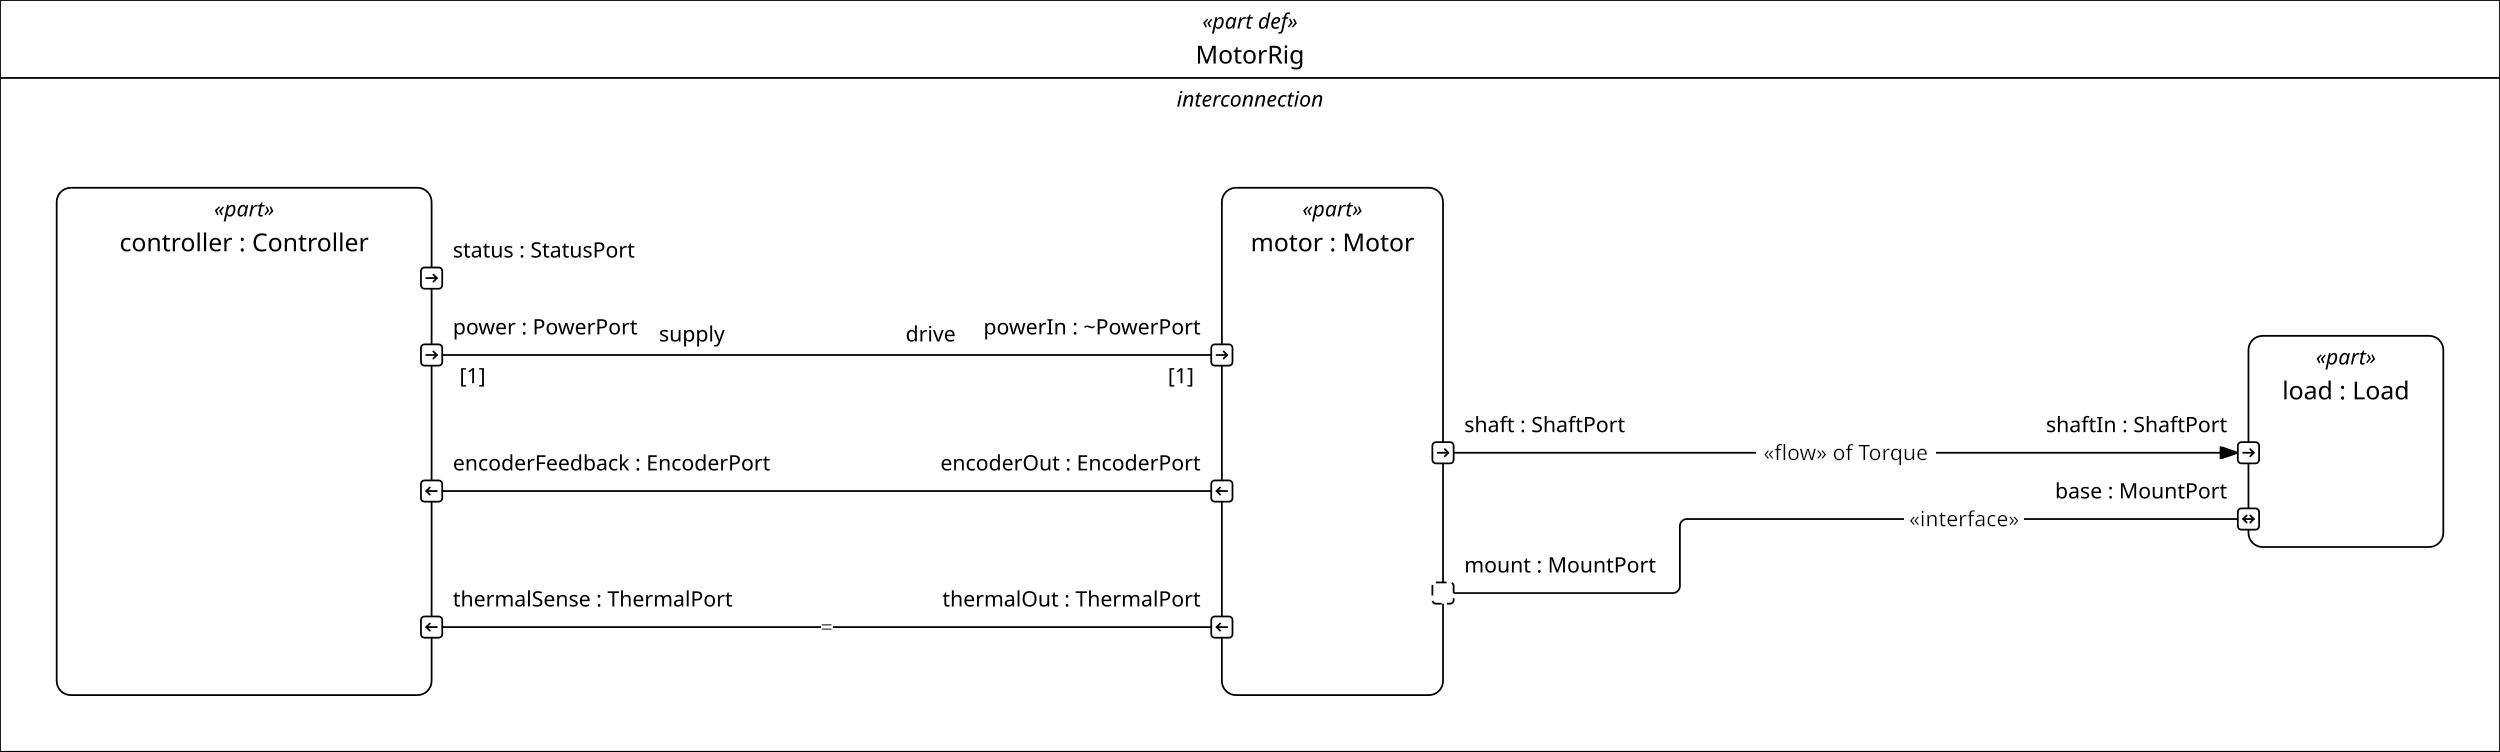
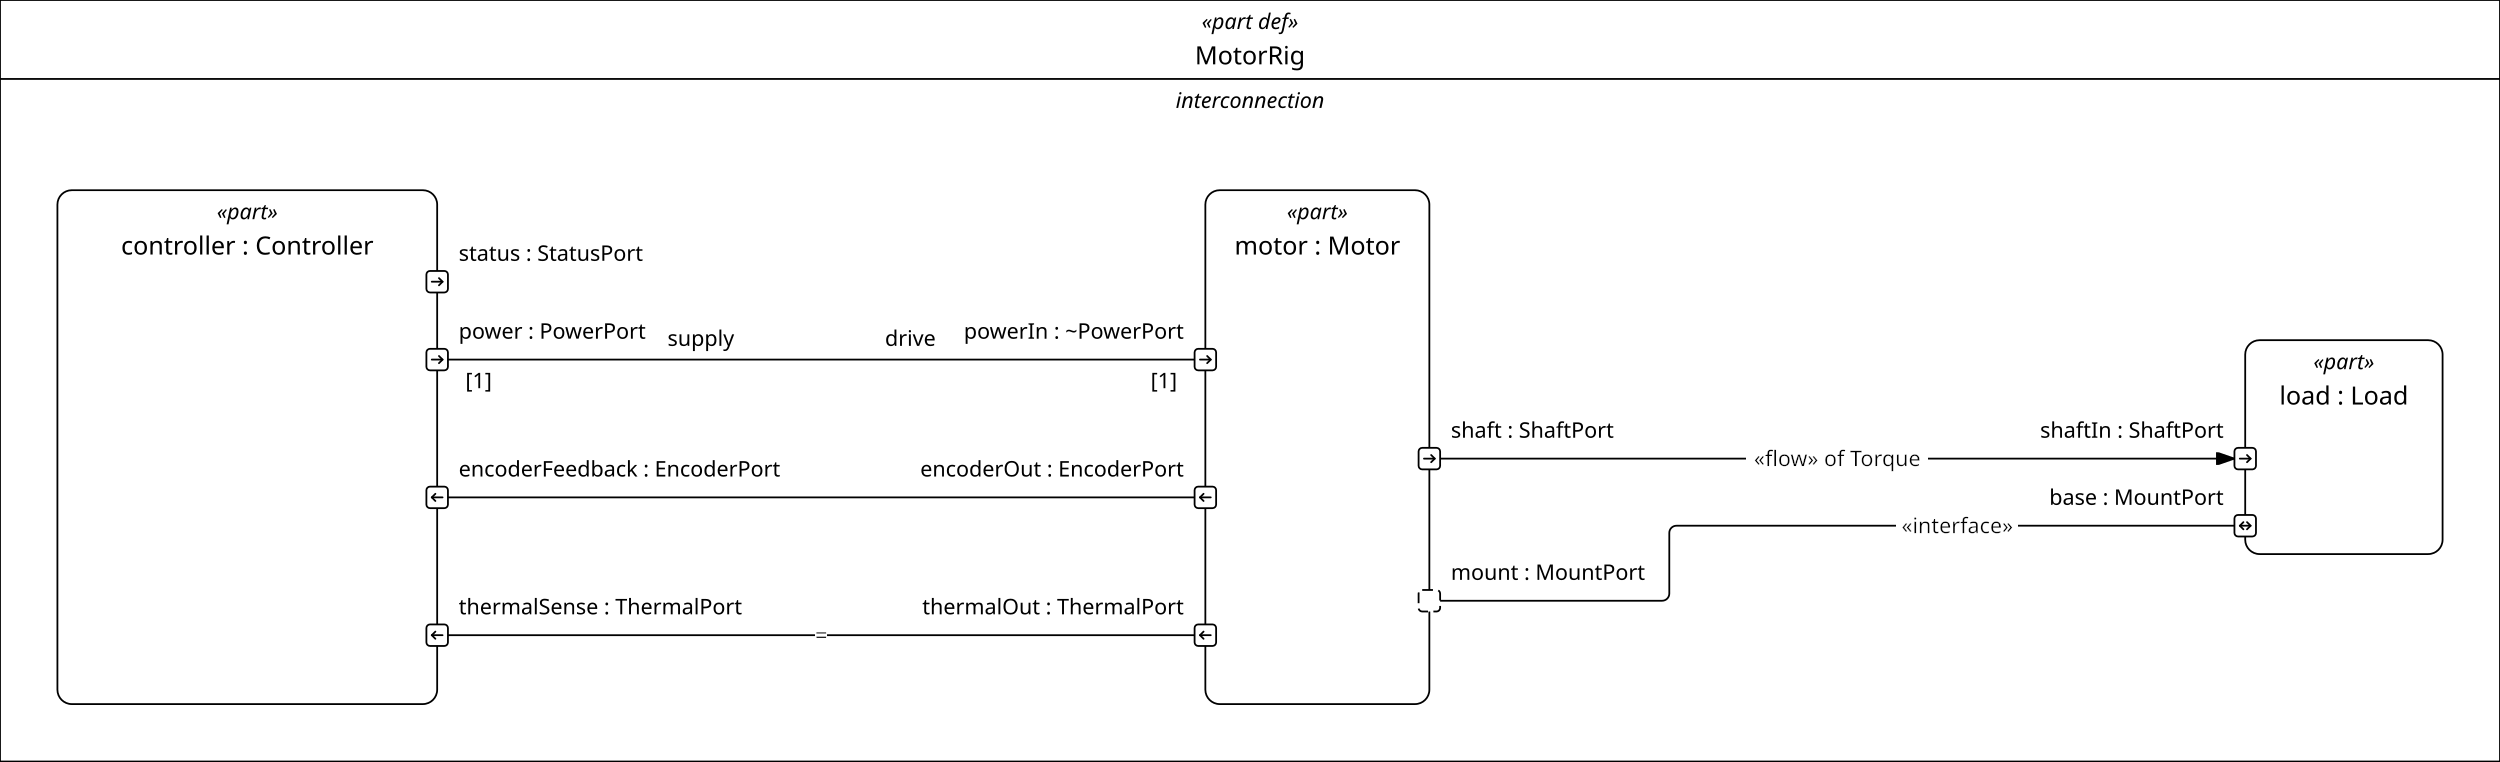
- <svg xmlns="http://www.w3.org/2000/svg" width="1411.28" height="424.40" viewBox="0 0 1411.28 424.40">
+ <svg xmlns="http://www.w3.org/2000/svg" width="1393.28" height="424.40" viewBox="0 0 1393.28 424.40">
  <defs>
    <marker id="line-end-open-chevron" markerWidth="10.165" markerHeight="7" refX="10.165" refY="3.5" orient="auto">
      <polyline points="0 0, 10 3.5, 0 7" fill="none" stroke="#000000" stroke-width="1.00" stroke-linejoin="bevel" />
    </marker>
    <marker id="line-end-hollow-triangle" markerWidth="10.165" markerHeight="7" refX="10.165" refY="3.5" orient="auto">
      <polygon points="0 0, 10 3.5, 0 7" fill="#FFFFFF" stroke="#000000" stroke-width="1.00" stroke-linejoin="bevel" />
    </marker>
    <marker id="line-end-filled-arrow" markerWidth="10.165" markerHeight="7" refX="10.165" refY="3.5" orient="auto">
      <polygon points="0 0, 10 3.5, 0 7" fill="#000000" stroke="#000000" stroke-width="1.00" stroke-linejoin="bevel" />
    </marker>
    <marker id="line-end-hollow-triangle-crossbar" markerWidth="14.665" markerHeight="7" refX="14.665" refY="3.5" orient="auto">
      <polygon points="4.5 0, 14.5 3.5, 4.5 7" fill="#FFFFFF" stroke="#000000" stroke-width="1.00" stroke-linejoin="bevel" />
      <line x1="1" y1="0" x2="1" y2="7" stroke="#000000" stroke-width="1.00" />
    </marker>
    <marker id="line-end-hollow-diamond" markerWidth="14" markerHeight="8" refX="13.277" refY="4" orient="auto">
      <polygon points="1 4, 7 0, 13 4, 7 8" fill="#FFFFFF" stroke="#000000" stroke-width="1.00" stroke-linejoin="bevel" />
    </marker>
    <marker id="line-end-filled-diamond" markerWidth="14" markerHeight="8" refX="13.277" refY="4" orient="auto">
      <polygon points="1 4, 7 0, 13 4, 7 8" fill="#000000" stroke="#000000" stroke-width="1.00" stroke-linejoin="bevel" />
    </marker>
    <marker id="line-end-circle" markerWidth="10" markerHeight="10" refX="9.5" refY="5" orient="auto">
      <circle cx="5" cy="5" r="4" fill="#FFFFFF" stroke="#000000" stroke-width="1.00" />
    </marker>
    <marker id="line-end-bar" markerWidth="4" markerHeight="12" refX="2.5" refY="6" orient="auto">
      <line x1="2" y1="0" x2="2" y2="12" stroke="#000000" stroke-width="1.00" />
    </marker>
    <filter id="label-bg" x="-0.05" y="-0.05" width="1.1" height="1.1">
      <feFlood flood-color="#FFFFFF" />
      <feComposite in="SourceGraphic" operator="over" />
    </filter>
  </defs>
-   <rect x="0.00" y="0.00" width="1411.28" height="424.40" fill="#FFFFFF" stroke="#000000" stroke-width="1.00" />
-   <text x="705.64" y="12.00" font-family="Noto Sans, sans-serif" font-size="12.00" font-style="italic" fill="#000000" text-anchor="middle" dominant-baseline="middle">«part def»</text>
-   <text x="705.64" y="31.00" font-family="Noto Sans, sans-serif" font-size="14.00" fill="#000000" text-anchor="middle" dominant-baseline="middle">MotorRig</text>
-   <line x1="0.00" y1="44.00" x2="1411.28" y2="44.00" stroke="#000000" stroke-width="1.00" />
-   <text x="705.64" y="56.00" font-family="Noto Sans, sans-serif" font-size="12.00" font-style="italic" fill="#000000" text-anchor="middle" dominant-baseline="middle">interconnection</text>
+   <rect x="0.00" y="0.00" width="1393.28" height="424.40" fill="#FFFFFF" stroke="#000000" stroke-width="1.00" />
+   <text x="696.64" y="12.00" font-family="Noto Sans, sans-serif" font-size="12.00" font-style="italic" fill="#000000" text-anchor="middle" dominant-baseline="middle">«part def»</text>
+   <text x="696.64" y="31.00" font-family="Noto Sans, sans-serif" font-size="14.00" fill="#000000" text-anchor="middle" dominant-baseline="middle">MotorRig</text>
+   <line x1="0.00" y1="44.00" x2="1393.28" y2="44.00" stroke="#000000" stroke-width="1.00" />
+   <text x="696.64" y="56.00" font-family="Noto Sans, sans-serif" font-size="12.00" font-style="italic" fill="#000000" text-anchor="middle" dominant-baseline="middle">interconnection</text>
  <rect x="32.00" y="106.00" width="211.64" height="286.40" fill="#FFFFFF" stroke="#000000" stroke-width="1.00" rx="8.00" ry="8.00" />
  <text x="137.82" y="118.00" font-family="Noto Sans, sans-serif" font-size="12.00" font-style="italic" fill="#000000" text-anchor="middle" dominant-baseline="middle">«part»</text>
  <text x="137.82" y="137.00" font-family="Noto Sans, sans-serif" font-size="14.00" fill="#000000" text-anchor="middle" dominant-baseline="middle">controller : Controller</text>
-   <rect x="689.76" y="106.00" width="124.84" height="286.40" fill="#FFFFFF" stroke="#000000" stroke-width="1.00" rx="8.00" ry="8.00" />
-   <text x="752.18" y="118.00" font-family="Noto Sans, sans-serif" font-size="12.00" font-style="italic" fill="#000000" text-anchor="middle" dominant-baseline="middle">«part»</text>
-   <text x="752.18" y="137.00" font-family="Noto Sans, sans-serif" font-size="14.00" fill="#000000" text-anchor="middle" dominant-baseline="middle">motor : Motor</text>
-   <rect x="1269.28" y="189.59" width="110.00" height="119.20" fill="#FFFFFF" stroke="#000000" stroke-width="1.00" rx="8.00" ry="8.00" />
-   <text x="1324.28" y="201.59" font-family="Noto Sans, sans-serif" font-size="12.00" font-style="italic" fill="#000000" text-anchor="middle" dominant-baseline="middle">«part»</text>
-   <text x="1324.28" y="220.59" font-family="Noto Sans, sans-serif" font-size="14.00" fill="#000000" text-anchor="middle" dominant-baseline="middle">load : Load</text>
-   <path d="M 243.64 200.40 L 689.76 200.40" fill="none" stroke="#000000" stroke-width="1.00" />
-   <path d="M 689.76 277.20 L 243.64 277.20" fill="none" stroke="#000000" stroke-width="1.00" />
-   <path d="M 689.76 354.00 L 243.64 354.00" fill="none" stroke="#000000" stroke-width="1.00" />
-   <path d="M 814.60 255.59 L 1263.28 255.59" fill="none" stroke="#000000" stroke-width="1.00" marker-end="url(#line-end-filled-arrow)" />
-   <path d="M 814.60 334.80 L 944.32 334.80 A 4.00 4.00 0 0 0 948.32 330.80 L 948.32 296.99 A 4.00 4.00 0 0 1 952.32 292.99 L 1269.28 292.99" fill="none" stroke="#000000" stroke-width="1.00" />
+   <rect x="671.76" y="106.00" width="124.84" height="286.40" fill="#FFFFFF" stroke="#000000" stroke-width="1.00" rx="8.00" ry="8.00" />
+   <text x="734.18" y="118.00" font-family="Noto Sans, sans-serif" font-size="12.00" font-style="italic" fill="#000000" text-anchor="middle" dominant-baseline="middle">«part»</text>
+   <text x="734.18" y="137.00" font-family="Noto Sans, sans-serif" font-size="14.00" fill="#000000" text-anchor="middle" dominant-baseline="middle">motor : Motor</text>
+   <rect x="1251.28" y="189.59" width="110.00" height="119.20" fill="#FFFFFF" stroke="#000000" stroke-width="1.00" rx="8.00" ry="8.00" />
+   <text x="1306.28" y="201.59" font-family="Noto Sans, sans-serif" font-size="12.00" font-style="italic" fill="#000000" text-anchor="middle" dominant-baseline="middle">«part»</text>
+   <text x="1306.28" y="220.59" font-family="Noto Sans, sans-serif" font-size="14.00" fill="#000000" text-anchor="middle" dominant-baseline="middle">load : Load</text>
+   <path d="M 243.64 200.40 L 671.76 200.40" fill="none" stroke="#000000" stroke-width="1.00" />
+   <path d="M 671.76 277.20 L 243.64 277.20" fill="none" stroke="#000000" stroke-width="1.00" />
+   <path d="M 671.76 354.00 L 243.64 354.00" fill="none" stroke="#000000" stroke-width="1.00" />
+   <path d="M 796.60 255.59 L 1245.28 255.59" fill="none" stroke="#000000" stroke-width="1.00" marker-end="url(#line-end-filled-arrow)" />
+   <path d="M 796.60 334.80 L 926.32 334.80 A 4.00 4.00 0 0 0 930.32 330.80 L 930.32 296.99 A 4.00 4.00 0 0 1 934.32 292.99 L 1251.28 292.99" fill="none" stroke="#000000" stroke-width="1.00" />
  <rect x="237.64" y="194.40" width="12.00" height="12.00" rx="2.00" ry="2.00" fill="#FFFFFF" stroke="#000000" stroke-width="1.00" />
  <polyline points="246.64,200.40 240.64,200.40" fill="none" stroke="#000000" stroke-width="1.00" stroke-linecap="round" stroke-linejoin="round" />
  <polyline points="244.64,198.40 246.64,200.40 244.64,202.40" fill="none" stroke="#000000" stroke-width="1.00" stroke-linecap="round" stroke-linejoin="round" />
  <text x="255.64" y="184.60" font-family="Noto Sans, sans-serif" font-size="12.00" fill="#000000" text-anchor="start" dominant-baseline="middle">power : PowerPort</text>
-   <rect x="683.76" y="194.40" width="12.00" height="12.00" rx="2.00" ry="2.00" fill="#FFFFFF" stroke="#000000" stroke-width="1.00" />
-   <polyline points="686.76,200.40 692.76,200.40" fill="none" stroke="#000000" stroke-width="1.00" stroke-linecap="round" stroke-linejoin="round" />
-   <polyline points="690.76,202.40 692.76,200.40 690.76,198.40" fill="none" stroke="#000000" stroke-width="1.00" stroke-linecap="round" stroke-linejoin="round" />
-   <text x="677.76" y="184.60" font-family="Noto Sans, sans-serif" font-size="12.00" fill="#000000" text-anchor="end" dominant-baseline="middle">powerIn : ~PowerPort</text>
-   <rect x="683.76" y="271.20" width="12.00" height="12.00" rx="2.00" ry="2.00" fill="#FFFFFF" stroke="#000000" stroke-width="1.00" />
-   <polyline points="686.76,277.20 692.76,277.20" fill="none" stroke="#000000" stroke-width="1.00" stroke-linecap="round" stroke-linejoin="round" />
-   <polyline points="688.76,279.20 686.76,277.20 688.76,275.20" fill="none" stroke="#000000" stroke-width="1.00" stroke-linecap="round" stroke-linejoin="round" />
-   <text x="677.76" y="261.40" font-family="Noto Sans, sans-serif" font-size="12.00" fill="#000000" text-anchor="end" dominant-baseline="middle">encoderOut : EncoderPort</text>
+   <rect x="665.76" y="194.40" width="12.00" height="12.00" rx="2.00" ry="2.00" fill="#FFFFFF" stroke="#000000" stroke-width="1.00" />
+   <polyline points="668.76,200.40 674.76,200.40" fill="none" stroke="#000000" stroke-width="1.00" stroke-linecap="round" stroke-linejoin="round" />
+   <polyline points="672.76,202.40 674.76,200.40 672.76,198.40" fill="none" stroke="#000000" stroke-width="1.00" stroke-linecap="round" stroke-linejoin="round" />
+   <text x="659.76" y="184.60" font-family="Noto Sans, sans-serif" font-size="12.00" fill="#000000" text-anchor="end" dominant-baseline="middle">powerIn : ~PowerPort</text>
+   <rect x="665.76" y="271.20" width="12.00" height="12.00" rx="2.00" ry="2.00" fill="#FFFFFF" stroke="#000000" stroke-width="1.00" />
+   <polyline points="668.76,277.20 674.76,277.20" fill="none" stroke="#000000" stroke-width="1.00" stroke-linecap="round" stroke-linejoin="round" />
+   <polyline points="670.76,279.20 668.76,277.20 670.76,275.20" fill="none" stroke="#000000" stroke-width="1.00" stroke-linecap="round" stroke-linejoin="round" />
+   <text x="659.76" y="261.40" font-family="Noto Sans, sans-serif" font-size="12.00" fill="#000000" text-anchor="end" dominant-baseline="middle">encoderOut : EncoderPort</text>
  <rect x="237.64" y="271.20" width="12.00" height="12.00" rx="2.00" ry="2.00" fill="#FFFFFF" stroke="#000000" stroke-width="1.00" />
  <polyline points="246.64,277.20 240.64,277.20" fill="none" stroke="#000000" stroke-width="1.00" stroke-linecap="round" stroke-linejoin="round" />
  <polyline points="242.64,275.20 240.64,277.20 242.64,279.20" fill="none" stroke="#000000" stroke-width="1.00" stroke-linecap="round" stroke-linejoin="round" />
  <text x="255.64" y="261.40" font-family="Noto Sans, sans-serif" font-size="12.00" fill="#000000" text-anchor="start" dominant-baseline="middle">encoderFeedback : EncoderPort</text>
-   <rect x="683.76" y="348.00" width="12.00" height="12.00" rx="2.00" ry="2.00" fill="#FFFFFF" stroke="#000000" stroke-width="1.00" />
-   <polyline points="686.76,354.00 692.76,354.00" fill="none" stroke="#000000" stroke-width="1.00" stroke-linecap="round" stroke-linejoin="round" />
-   <polyline points="688.76,356.00 686.76,354.00 688.76,352.00" fill="none" stroke="#000000" stroke-width="1.00" stroke-linecap="round" stroke-linejoin="round" />
-   <text x="677.76" y="338.20" font-family="Noto Sans, sans-serif" font-size="12.00" fill="#000000" text-anchor="end" dominant-baseline="middle">thermalOut : ThermalPort</text>
+   <rect x="665.76" y="348.00" width="12.00" height="12.00" rx="2.00" ry="2.00" fill="#FFFFFF" stroke="#000000" stroke-width="1.00" />
+   <polyline points="668.76,354.00 674.76,354.00" fill="none" stroke="#000000" stroke-width="1.00" stroke-linecap="round" stroke-linejoin="round" />
+   <polyline points="670.76,356.00 668.76,354.00 670.76,352.00" fill="none" stroke="#000000" stroke-width="1.00" stroke-linecap="round" stroke-linejoin="round" />
+   <text x="659.76" y="338.20" font-family="Noto Sans, sans-serif" font-size="12.00" fill="#000000" text-anchor="end" dominant-baseline="middle">thermalOut : ThermalPort</text>
  <rect x="237.64" y="348.00" width="12.00" height="12.00" rx="2.00" ry="2.00" fill="#FFFFFF" stroke="#000000" stroke-width="1.00" />
  <polyline points="246.64,354.00 240.64,354.00" fill="none" stroke="#000000" stroke-width="1.00" stroke-linecap="round" stroke-linejoin="round" />
  <polyline points="242.64,352.00 240.64,354.00 242.64,356.00" fill="none" stroke="#000000" stroke-width="1.00" stroke-linecap="round" stroke-linejoin="round" />
  <text x="255.64" y="338.20" font-family="Noto Sans, sans-serif" font-size="12.00" fill="#000000" text-anchor="start" dominant-baseline="middle">thermalSense : ThermalPort</text>
-   <rect x="808.60" y="249.59" width="12.00" height="12.00" rx="2.00" ry="2.00" fill="#FFFFFF" stroke="#000000" stroke-width="1.00" />
-   <polyline points="817.60,255.59 811.60,255.59" fill="none" stroke="#000000" stroke-width="1.00" stroke-linecap="round" stroke-linejoin="round" />
-   <polyline points="815.60,253.59 817.60,255.59 815.60,257.59" fill="none" stroke="#000000" stroke-width="1.00" stroke-linecap="round" stroke-linejoin="round" />
-   <text x="826.60" y="239.79" font-family="Noto Sans, sans-serif" font-size="12.00" fill="#000000" text-anchor="start" dominant-baseline="middle">shaft : ShaftPort</text>
-   <rect x="1263.28" y="249.59" width="12.00" height="12.00" rx="2.00" ry="2.00" fill="#FFFFFF" stroke="#000000" stroke-width="1.00" />
-   <polyline points="1266.28,255.59 1272.28,255.59" fill="none" stroke="#000000" stroke-width="1.00" stroke-linecap="round" stroke-linejoin="round" />
-   <polyline points="1270.28,257.59 1272.28,255.59 1270.28,253.59" fill="none" stroke="#000000" stroke-width="1.00" stroke-linecap="round" stroke-linejoin="round" />
-   <text x="1257.28" y="239.79" font-family="Noto Sans, sans-serif" font-size="12.00" fill="#000000" text-anchor="end" dominant-baseline="middle">shaftIn : ShaftPort</text>
-   <rect x="808.60" y="328.80" width="12.00" height="12.00" rx="2.00" ry="2.00" fill="#FFFFFF" stroke="#000000" stroke-width="1.00" stroke-dasharray="6 3" />
-   <text x="826.60" y="319.00" font-family="Noto Sans, sans-serif" font-size="12.00" fill="#000000" text-anchor="start" dominant-baseline="middle">mount : MountPort</text>
-   <rect x="1263.28" y="286.99" width="12.00" height="12.00" rx="2.00" ry="2.00" fill="#FFFFFF" stroke="#000000" stroke-width="1.00" />
-   <polyline points="1266.28,292.99 1272.28,292.99" fill="none" stroke="#000000" stroke-width="1.00" stroke-linecap="round" stroke-linejoin="round" />
-   <polyline points="1270.28,294.99 1272.28,292.99 1270.28,290.99" fill="none" stroke="#000000" stroke-width="1.00" stroke-linecap="round" stroke-linejoin="round" />
-   <polyline points="1268.28,294.99 1266.28,292.99 1268.28,290.99" fill="none" stroke="#000000" stroke-width="1.00" stroke-linecap="round" stroke-linejoin="round" />
-   <text x="1257.28" y="277.19" font-family="Noto Sans, sans-serif" font-size="12.00" fill="#000000" text-anchor="end" dominant-baseline="middle">base : MountPort</text>
+   <rect x="790.60" y="249.59" width="12.00" height="12.00" rx="2.00" ry="2.00" fill="#FFFFFF" stroke="#000000" stroke-width="1.00" />
+   <polyline points="799.60,255.59 793.60,255.59" fill="none" stroke="#000000" stroke-width="1.00" stroke-linecap="round" stroke-linejoin="round" />
+   <polyline points="797.60,253.59 799.60,255.59 797.60,257.59" fill="none" stroke="#000000" stroke-width="1.00" stroke-linecap="round" stroke-linejoin="round" />
+   <text x="808.60" y="239.79" font-family="Noto Sans, sans-serif" font-size="12.00" fill="#000000" text-anchor="start" dominant-baseline="middle">shaft : ShaftPort</text>
+   <rect x="1245.28" y="249.59" width="12.00" height="12.00" rx="2.00" ry="2.00" fill="#FFFFFF" stroke="#000000" stroke-width="1.00" />
+   <polyline points="1248.28,255.59 1254.28,255.59" fill="none" stroke="#000000" stroke-width="1.00" stroke-linecap="round" stroke-linejoin="round" />
+   <polyline points="1252.28,257.59 1254.28,255.59 1252.28,253.59" fill="none" stroke="#000000" stroke-width="1.00" stroke-linecap="round" stroke-linejoin="round" />
+   <text x="1239.28" y="239.79" font-family="Noto Sans, sans-serif" font-size="12.00" fill="#000000" text-anchor="end" dominant-baseline="middle">shaftIn : ShaftPort</text>
+   <rect x="790.60" y="328.80" width="12.00" height="12.00" rx="2.00" ry="2.00" fill="#FFFFFF" stroke="#000000" stroke-width="1.00" stroke-dasharray="6 3" />
+   <text x="808.60" y="319.00" font-family="Noto Sans, sans-serif" font-size="12.00" fill="#000000" text-anchor="start" dominant-baseline="middle">mount : MountPort</text>
+   <rect x="1245.28" y="286.99" width="12.00" height="12.00" rx="2.00" ry="2.00" fill="#FFFFFF" stroke="#000000" stroke-width="1.00" />
+   <polyline points="1248.28,292.99 1254.28,292.99" fill="none" stroke="#000000" stroke-width="1.00" stroke-linecap="round" stroke-linejoin="round" />
+   <polyline points="1252.28,294.99 1254.28,292.99 1252.28,290.99" fill="none" stroke="#000000" stroke-width="1.00" stroke-linecap="round" stroke-linejoin="round" />
+   <polyline points="1250.28,294.99 1248.28,292.99 1250.28,290.99" fill="none" stroke="#000000" stroke-width="1.00" stroke-linecap="round" stroke-linejoin="round" />
+   <text x="1239.28" y="277.19" font-family="Noto Sans, sans-serif" font-size="12.00" fill="#000000" text-anchor="end" dominant-baseline="middle">base : MountPort</text>
  <rect x="237.64" y="151.00" width="12.00" height="12.00" rx="2.00" ry="2.00" fill="#FFFFFF" stroke="#000000" stroke-width="1.00" />
  <polyline points="246.64,157.00 240.64,157.00" fill="none" stroke="#000000" stroke-width="1.00" stroke-linecap="round" stroke-linejoin="round" />
  <polyline points="244.64,155.00 246.64,157.00 244.64,159.00" fill="none" stroke="#000000" stroke-width="1.00" stroke-linecap="round" stroke-linejoin="round" />
  <text x="255.64" y="141.20" font-family="Noto Sans, sans-serif" font-size="12.00" fill="#000000" text-anchor="start" dominant-baseline="middle">status : StatusPort</text>
-   <text x="466.70" y="354.00" font-family="Noto Sans, sans-serif" font-size="12.00" fill="#000000" text-anchor="middle" dominant-baseline="middle" filter="url(#label-bg)">=</text>
-   <text x="1041.94" y="255.59" font-family="Noto Sans, sans-serif" font-size="12.00" fill="#000000" text-anchor="middle" dominant-baseline="middle" filter="url(#label-bg)">«flow» of Torque</text>
-   <text x="1108.80" y="292.99" font-family="Noto Sans, sans-serif" font-size="12.00" fill="#000000" text-anchor="middle" dominant-baseline="middle" filter="url(#label-bg)">«interface»</text>
+   <text x="457.70" y="354.00" font-family="Noto Sans, sans-serif" font-size="12.00" fill="#000000" text-anchor="middle" dominant-baseline="middle" filter="url(#label-bg)">=</text>
+   <text x="1023.94" y="255.59" font-family="Noto Sans, sans-serif" font-size="12.00" fill="#000000" text-anchor="middle" dominant-baseline="middle" filter="url(#label-bg)">«flow» of Torque</text>
+   <text x="1090.80" y="292.99" font-family="Noto Sans, sans-serif" font-size="12.00" fill="#000000" text-anchor="middle" dominant-baseline="middle" filter="url(#label-bg)">«interface»</text>
  <text x="390.58" y="188.60" font-family="Noto Sans, sans-serif" font-size="12.00" fill="#000000" text-anchor="middle" dominant-baseline="middle">supply</text>
  <text x="266.76" y="212.20" font-family="Noto Sans, sans-serif" font-size="12.00" fill="#000000" text-anchor="middle" dominant-baseline="middle">[1]</text>
-   <text x="525.36" y="188.60" font-family="Noto Sans, sans-serif" font-size="12.00" fill="#000000" text-anchor="middle" dominant-baseline="middle">drive</text>
-   <text x="666.64" y="212.20" font-family="Noto Sans, sans-serif" font-size="12.00" fill="#000000" text-anchor="middle" dominant-baseline="middle">[1]</text>
+   <text x="507.36" y="188.60" font-family="Noto Sans, sans-serif" font-size="12.00" fill="#000000" text-anchor="middle" dominant-baseline="middle">drive</text>
+   <text x="648.64" y="212.20" font-family="Noto Sans, sans-serif" font-size="12.00" fill="#000000" text-anchor="middle" dominant-baseline="middle">[1]</text>
</svg>
